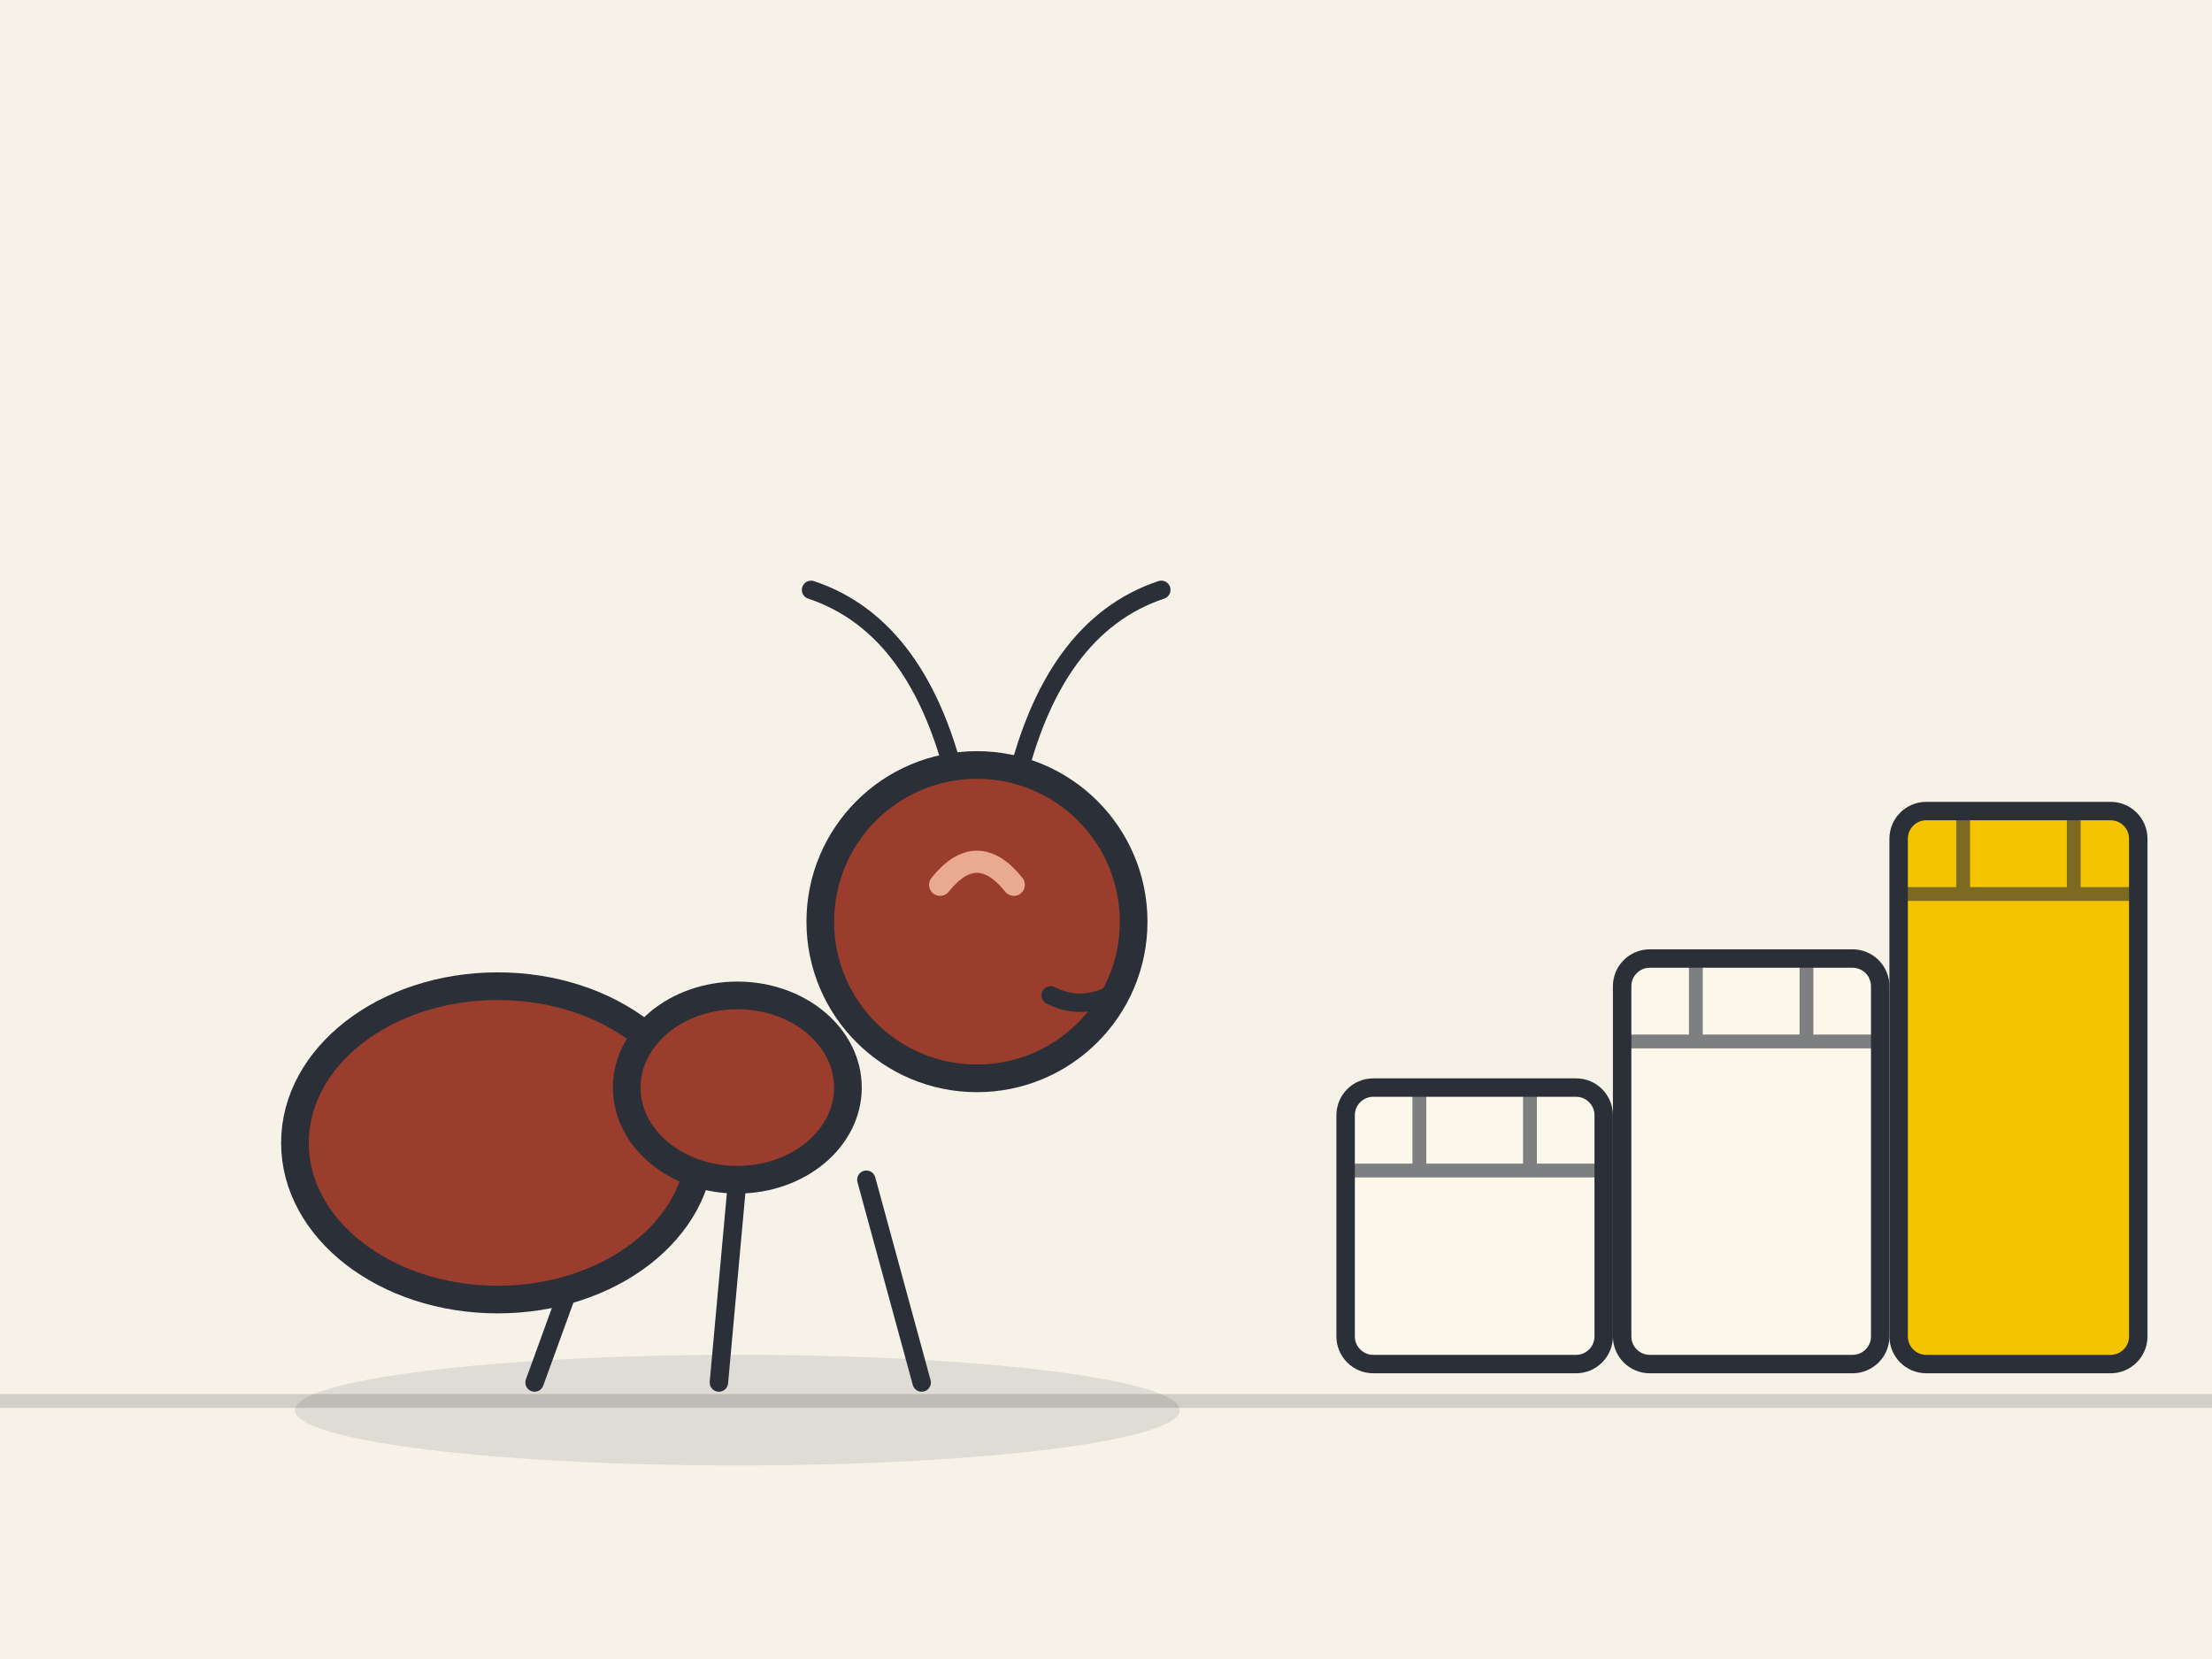
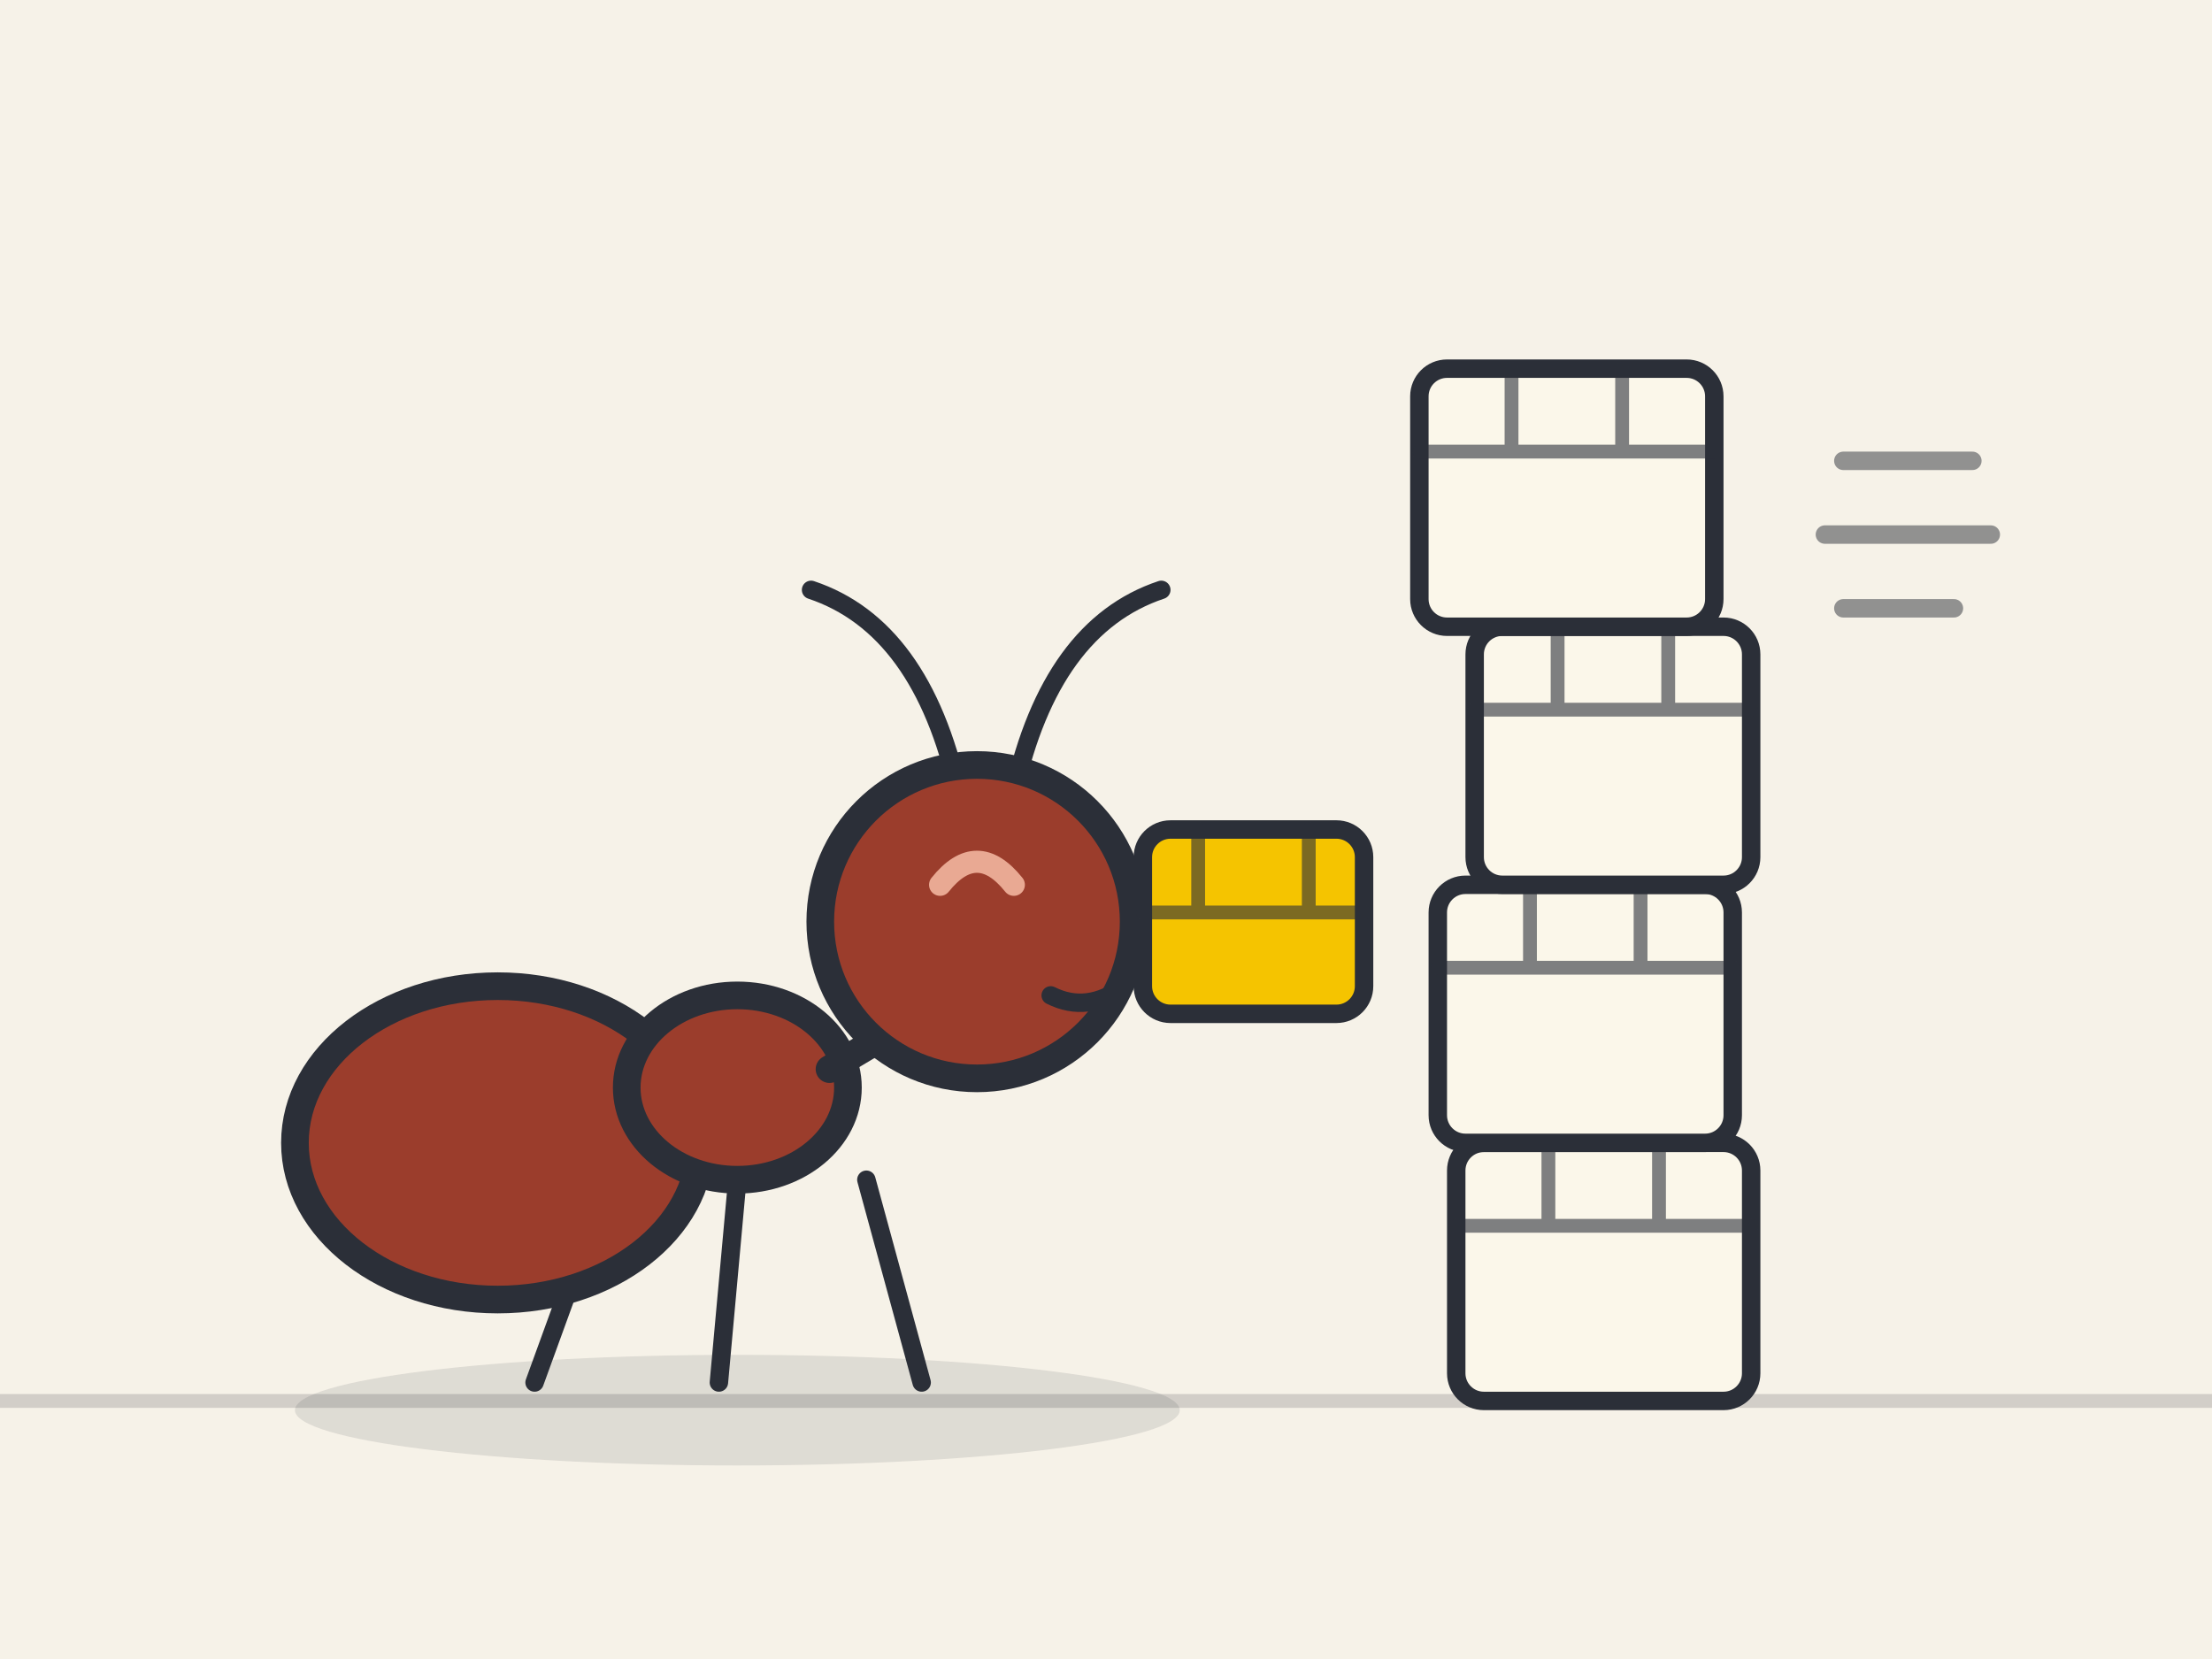
<svg xmlns="http://www.w3.org/2000/svg" viewBox="0 0 240 180" width="240" height="180">
  <rect width="240" height="180" fill="#f6f2e8" />
  <line x1="0" y1="152" x2="240" y2="152" stroke="#2b2f38" stroke-width="1.5" opacity=".18" />
+   <rect x="158" y="124" width="32" height="28" rx="3" fill="#fbf7ea" stroke="#2b2f38" stroke-width="2" stroke-linejoin="round" stroke-linecap="round" />
+   <path d="M158 133 h32 M168 124 v9 M180 124 v9" stroke="#2b2f38" stroke-width="1.5" stroke-linejoin="round" stroke-linecap="round" opacity=".6" />
+   <rect x="156" y="96" width="32" height="28" rx="3" fill="#fbf7ea" stroke="#2b2f38" stroke-width="2" stroke-linejoin="round" stroke-linecap="round" />
+   <path d="M156 105 h32 M166 96 v9 M178 96 v9" stroke="#2b2f38" stroke-width="1.5" stroke-linejoin="round" stroke-linecap="round" opacity=".6" />
+   <rect x="160" y="68" width="30" height="28" rx="3" fill="#fbf7ea" stroke="#2b2f38" stroke-width="2" stroke-linejoin="round" stroke-linecap="round" />
+   <path d="M160 77 h30 M169 68 v9 M181 68 v9" stroke="#2b2f38" stroke-width="1.5" stroke-linejoin="round" stroke-linecap="round" opacity=".6" />
+   <rect x="154" y="40" width="32" height="28" rx="3" fill="#fbf7ea" stroke="#2b2f38" stroke-width="2" stroke-linejoin="round" stroke-linecap="round" />
+   <path d="M154 49 h32 M164 40 v9 M176 40 v9" stroke="#2b2f38" stroke-width="1.5" stroke-linejoin="round" stroke-linecap="round" opacity=".6" />
+   <path d="M200 50 h14 M198 58 h18 M200 66 h12" stroke="#2b2f38" stroke-width="2" stroke-linejoin="round" stroke-linecap="round" opacity=".5" />
  <ellipse cx="80" cy="153" rx="48" ry="6" fill="#2b2f38" opacity=".12" />
  <path d="M66 128 l-8 22" fill="none" stroke="#2b2f38" stroke-width="2" stroke-linejoin="round" stroke-linecap="round" />
  <path d="M80 128 l-2 22" fill="none" stroke="#2b2f38" stroke-width="2" stroke-linejoin="round" stroke-linecap="round" />
  <path d="M94 128 l6 22" fill="none" stroke="#2b2f38" stroke-width="2" stroke-linejoin="round" stroke-linecap="round" />
  <ellipse cx="54" cy="124" rx="22" ry="17" fill="#9b3d2c" stroke="#2b2f38" stroke-width="3" stroke-linejoin="round" stroke-linecap="round" />
  <ellipse cx="80" cy="118" rx="12" ry="10" fill="#9b3d2c" stroke="#2b2f38" stroke-width="3" stroke-linejoin="round" stroke-linecap="round" />
+   <path d="M90 116 Q106 106 120 102" fill="none" stroke="#2b2f38" stroke-width="3" stroke-linejoin="round" stroke-linecap="round" />
  <path d="M104 86 q-4 -18 -16 -22 M110 86 q4 -18 16 -22" fill="none" stroke="#2b2f38" stroke-width="2" stroke-linejoin="round" stroke-linecap="round" />
  <circle cx="106" cy="100" r="17" fill="#9b3d2c" stroke="#2b2f38" stroke-width="3" stroke-linejoin="round" stroke-linecap="round" />
  <path d="M102 96 q4 -5 8 0" fill="none" stroke="#e9a993" stroke-width="2.4" stroke-linecap="round" />
  <path d="M114 108 q4 2 8 -1" fill="none" stroke="#2b2f38" stroke-width="2" stroke-linejoin="round" stroke-linecap="round" />
-   <rect x="146" y="118" width="28" height="30" rx="3" fill="#fbf7ea" stroke="#2b2f38" stroke-width="2" stroke-linejoin="round" stroke-linecap="round" />
-   <path d="M146 127 h28 M154 118 v9 M166 118 v9" stroke="#2b2f38" stroke-width="1.5" stroke-linejoin="round" stroke-linecap="round" opacity=".6" />
-   <rect x="176" y="104" width="28" height="44" rx="3" fill="#fbf7ea" stroke="#2b2f38" stroke-width="2" stroke-linejoin="round" stroke-linecap="round" />
-   <path d="M176 113 h28 M184 104 v9 M196 104 v9" stroke="#2b2f38" stroke-width="1.5" stroke-linejoin="round" stroke-linecap="round" opacity=".6" />
-   <rect x="206" y="88" width="26" height="60" rx="3" fill="#f5c400" stroke="#2b2f38" stroke-width="2" stroke-linejoin="round" stroke-linecap="round" />
-   <path d="M206 97 h26 M213 88 v9 M225 88 v9" stroke="#2b2f38" stroke-width="1.5" stroke-linejoin="round" stroke-linecap="round" opacity=".6" />
+   <rect x="124" y="90" width="24" height="20" rx="3" fill="#f5c400" stroke="#2b2f38" stroke-width="2" stroke-linejoin="round" stroke-linecap="round" />
+   <path d="M124 99 h24 M130 90 v9 M142 90 v9" stroke="#2b2f38" stroke-width="1.5" stroke-linejoin="round" stroke-linecap="round" opacity=".6" />
</svg>
